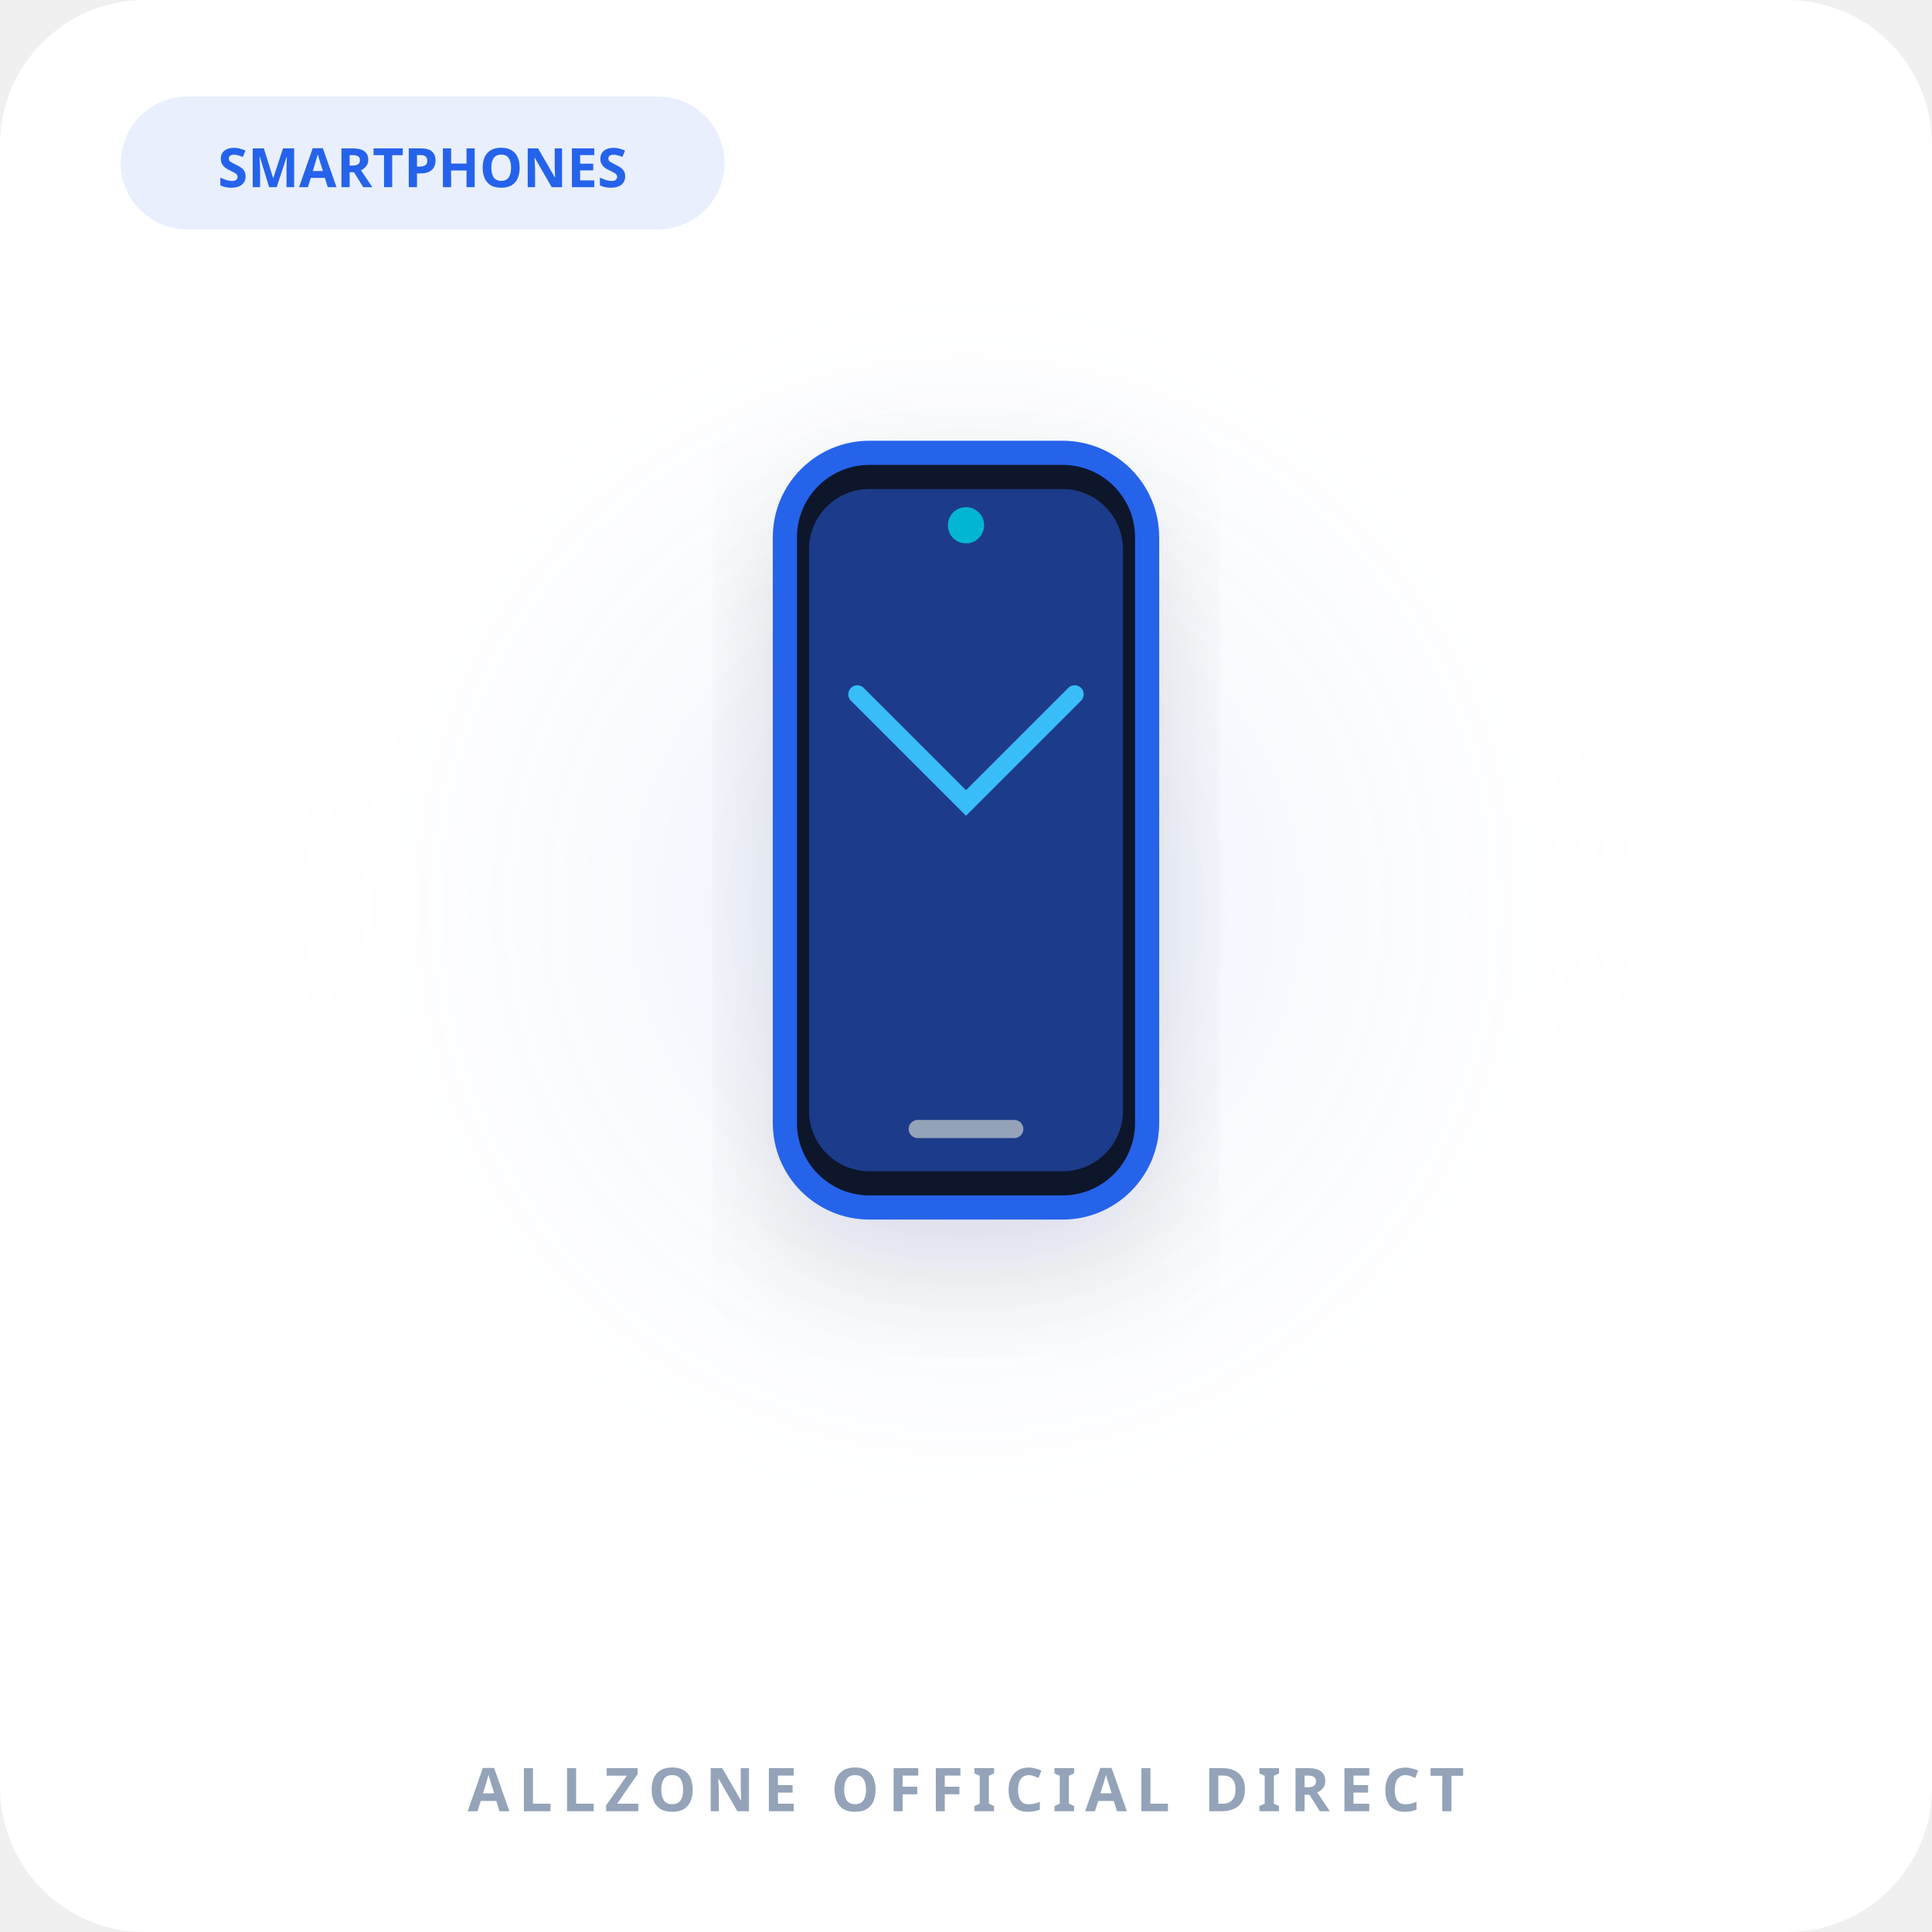
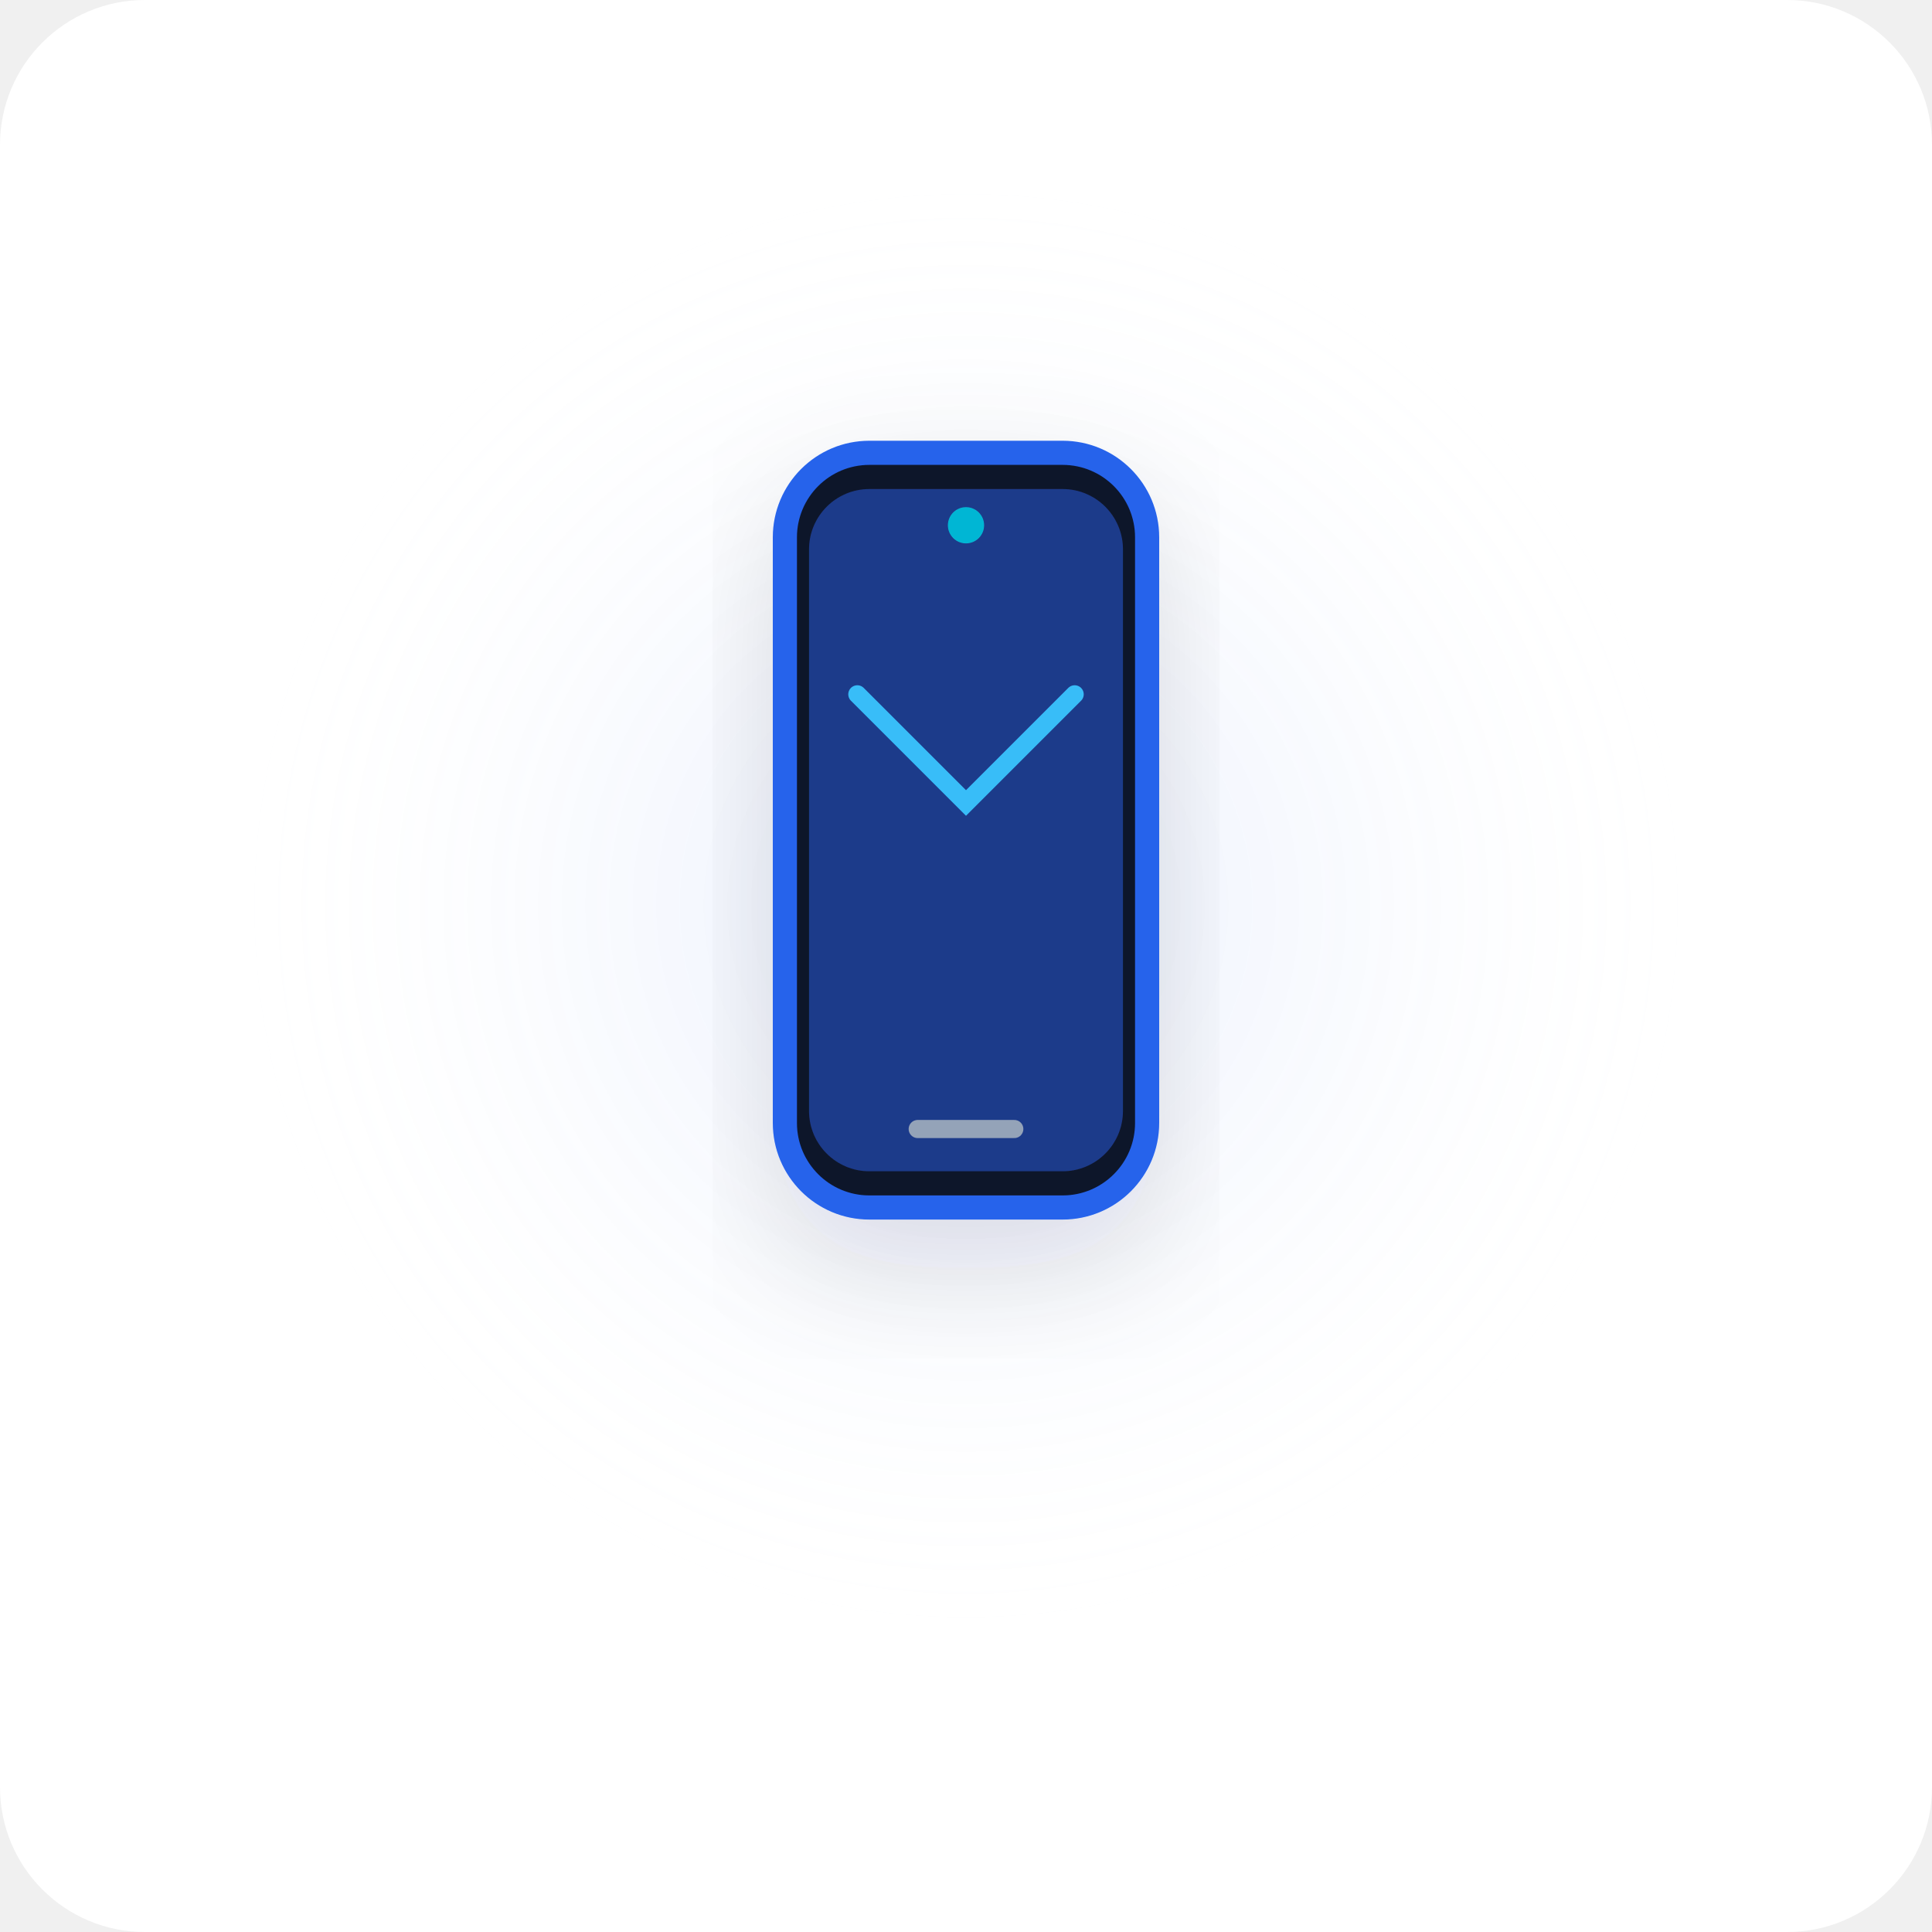
<svg xmlns="http://www.w3.org/2000/svg" viewBox="0 0 320 320" width="320" height="320">
  <defs>
    <radialGradient id="cardGlow" cx="50%" cy="50%" r="50%">
      <stop offset="0%" stop-color="#2563EB" stop-opacity="0.12" />
      <stop offset="100%" stop-color="#F8FAFC" stop-opacity="0" />
    </radialGradient>
    <filter id="pShadow" x="-20%" y="-20%" width="140%" height="140%">
      <feDropShadow dx="0" dy="8" stdDeviation="10" flood-color="#0F172A" flood-opacity="0.12" />
    </filter>
  </defs>
  <rect width="320" height="320" rx="24" fill="#FFFFFF" />
  <circle cx="160" cy="150" r="120" fill="url(#cardGlow)" />
-   <rect x="20" y="16" width="100" height="22" rx="11" fill="#2563EB" fill-opacity="0.1" />
-   <text x="70" y="31" font-family="'Plus Jakarta Sans', sans-serif" font-size="9" font-weight="900" fill="#2563EB" text-anchor="middle">SMARTPHONES</text>
  <g filter="url(#pShadow)" transform="translate(160, 150)">
    <g transform="translate(-30, -75)">
      <rect x="0" y="0" width="60" height="125" rx="14" fill="#0F172A" stroke="#2563EB" stroke-width="4" />
      <rect x="4" y="6" width="52" height="113" rx="10" fill="#1E3A8A" />
      <circle cx="30" cy="12" r="3" fill="#06B6D4" />
      <line x1="22" y1="112" x2="38" y2="112" stroke="#94A3B8" stroke-width="3" stroke-linecap="round" />
      <path d="M12 40 L30 58 L48 40" stroke="#38BDF8" stroke-width="3" fill="none" stroke-linecap="round" />
    </g>
  </g>
-   <text x="160" y="300" font-family="'Plus Jakarta Sans', sans-serif" font-size="10" font-weight="800" fill="#94A3B8" letter-spacing="1.5" text-anchor="middle">ALLZONE OFFICIAL DIRECT</text>
</svg>
